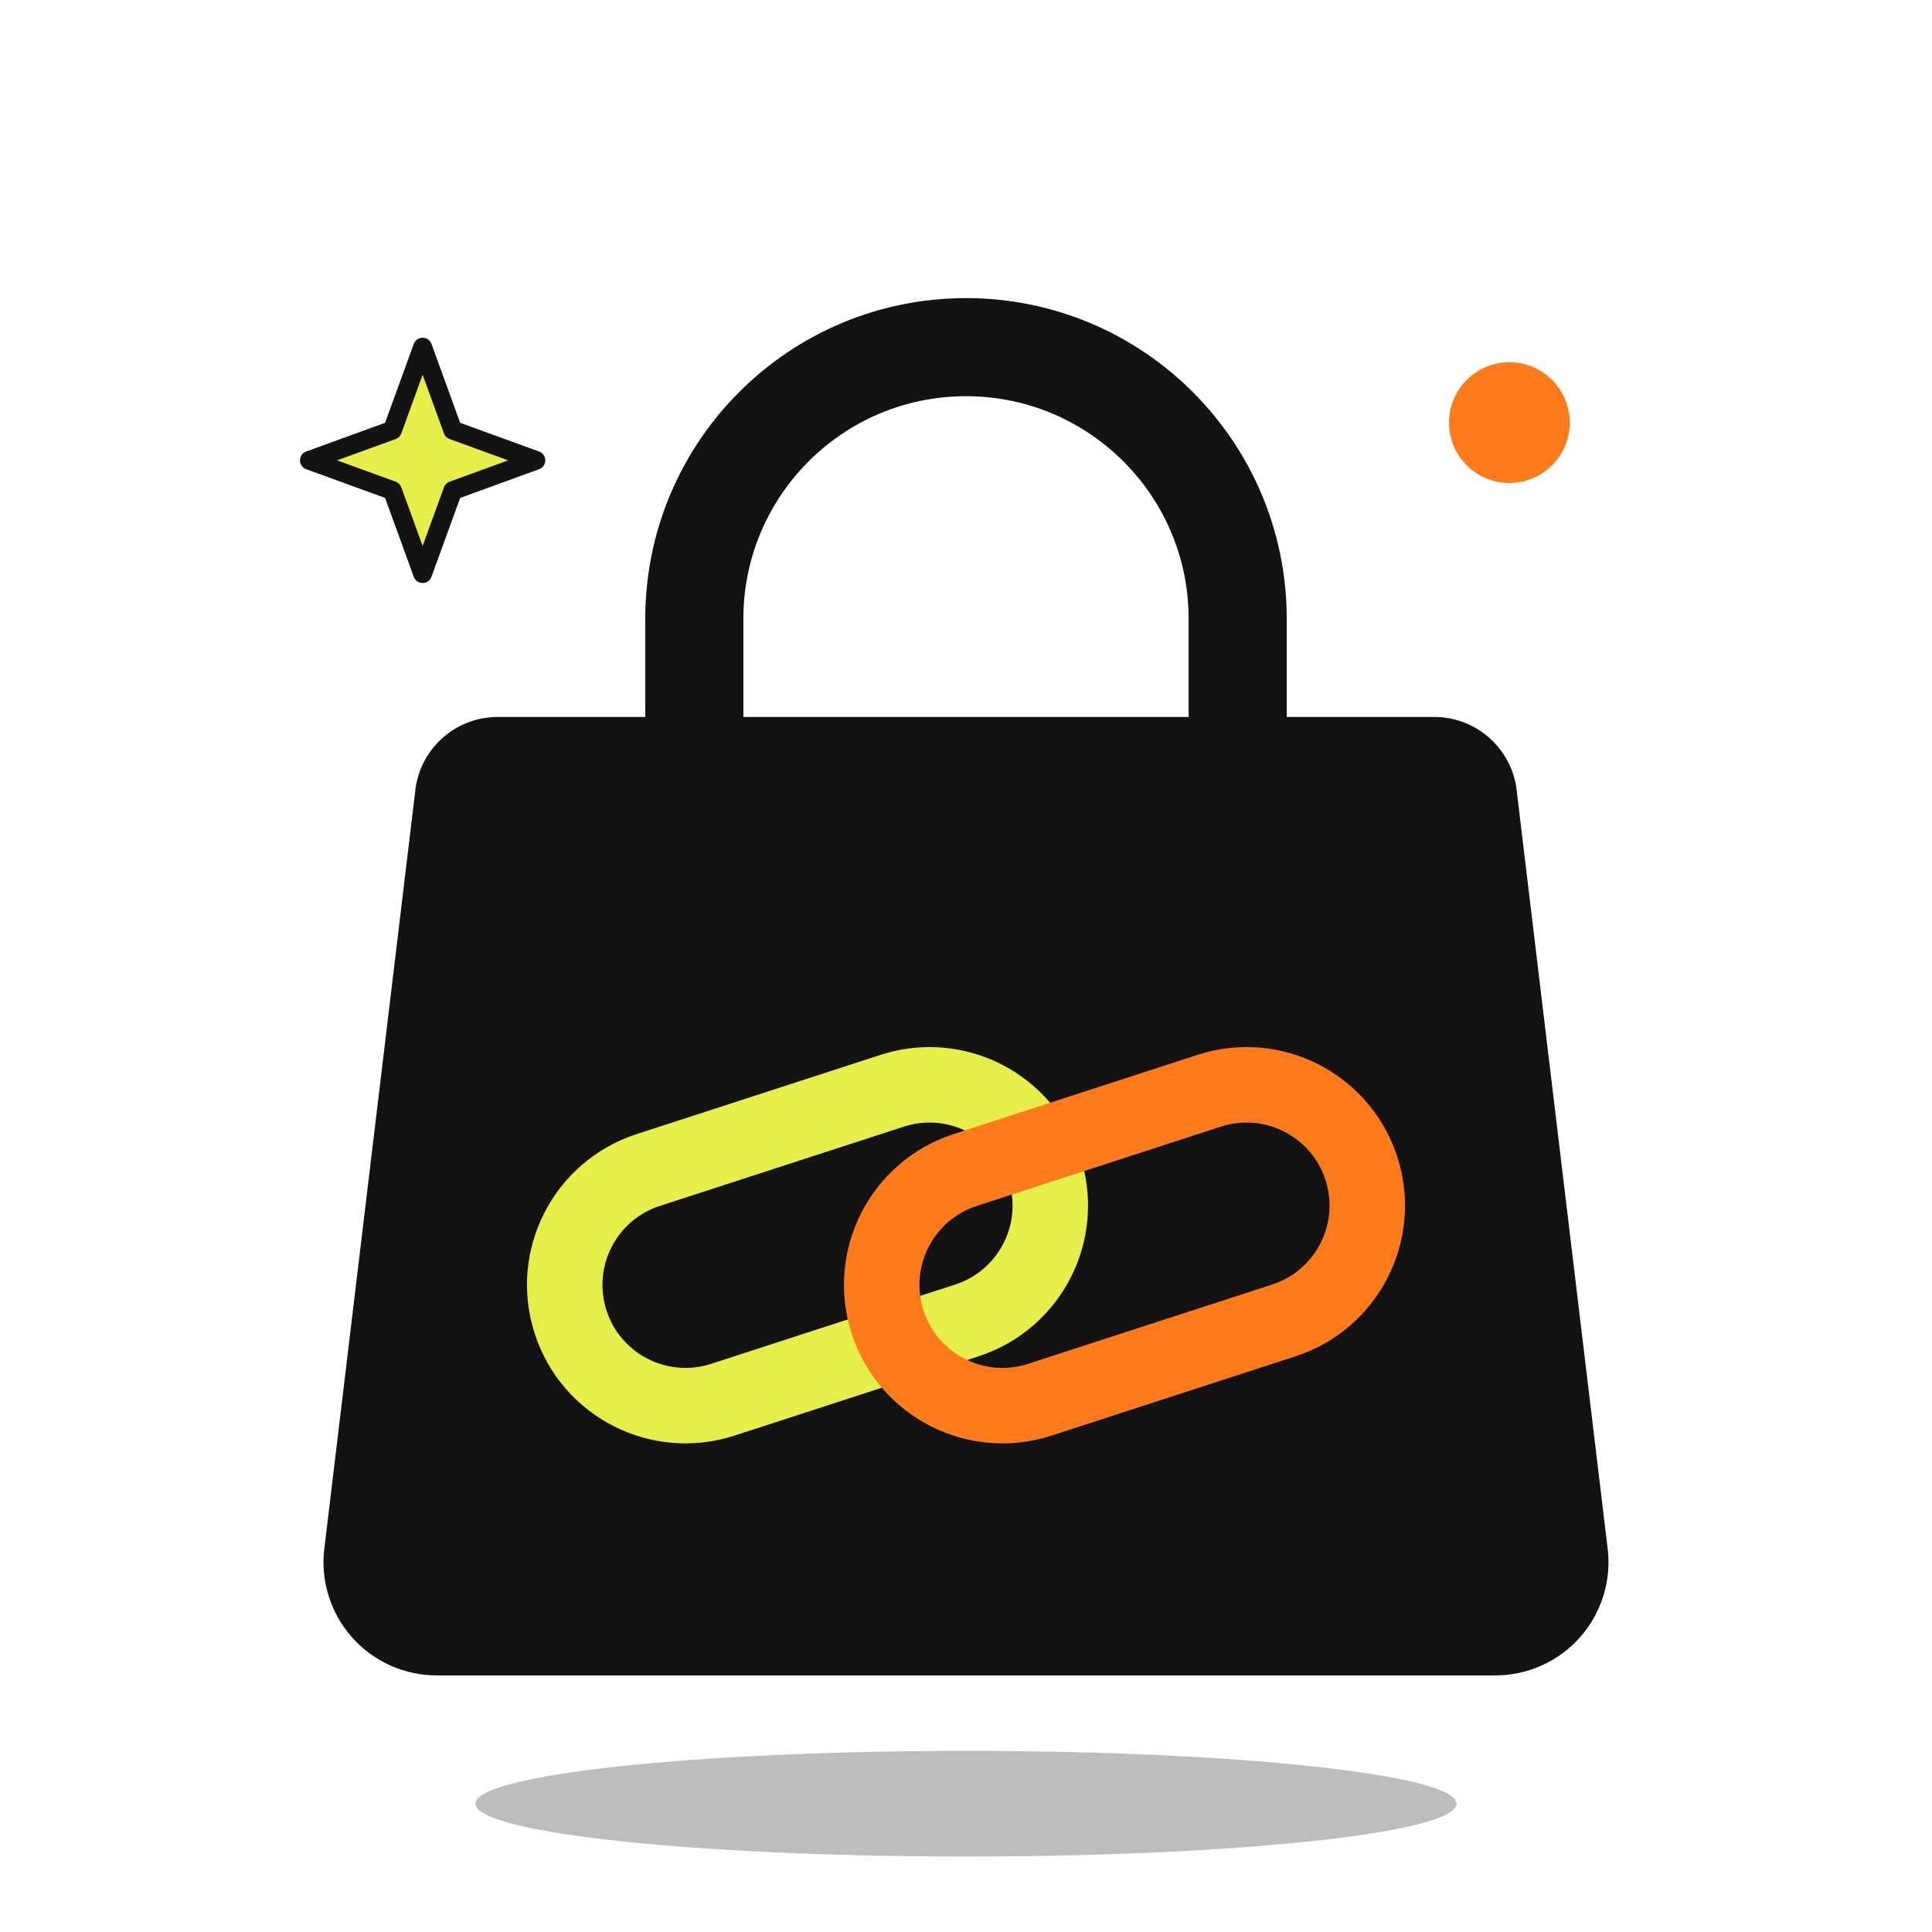
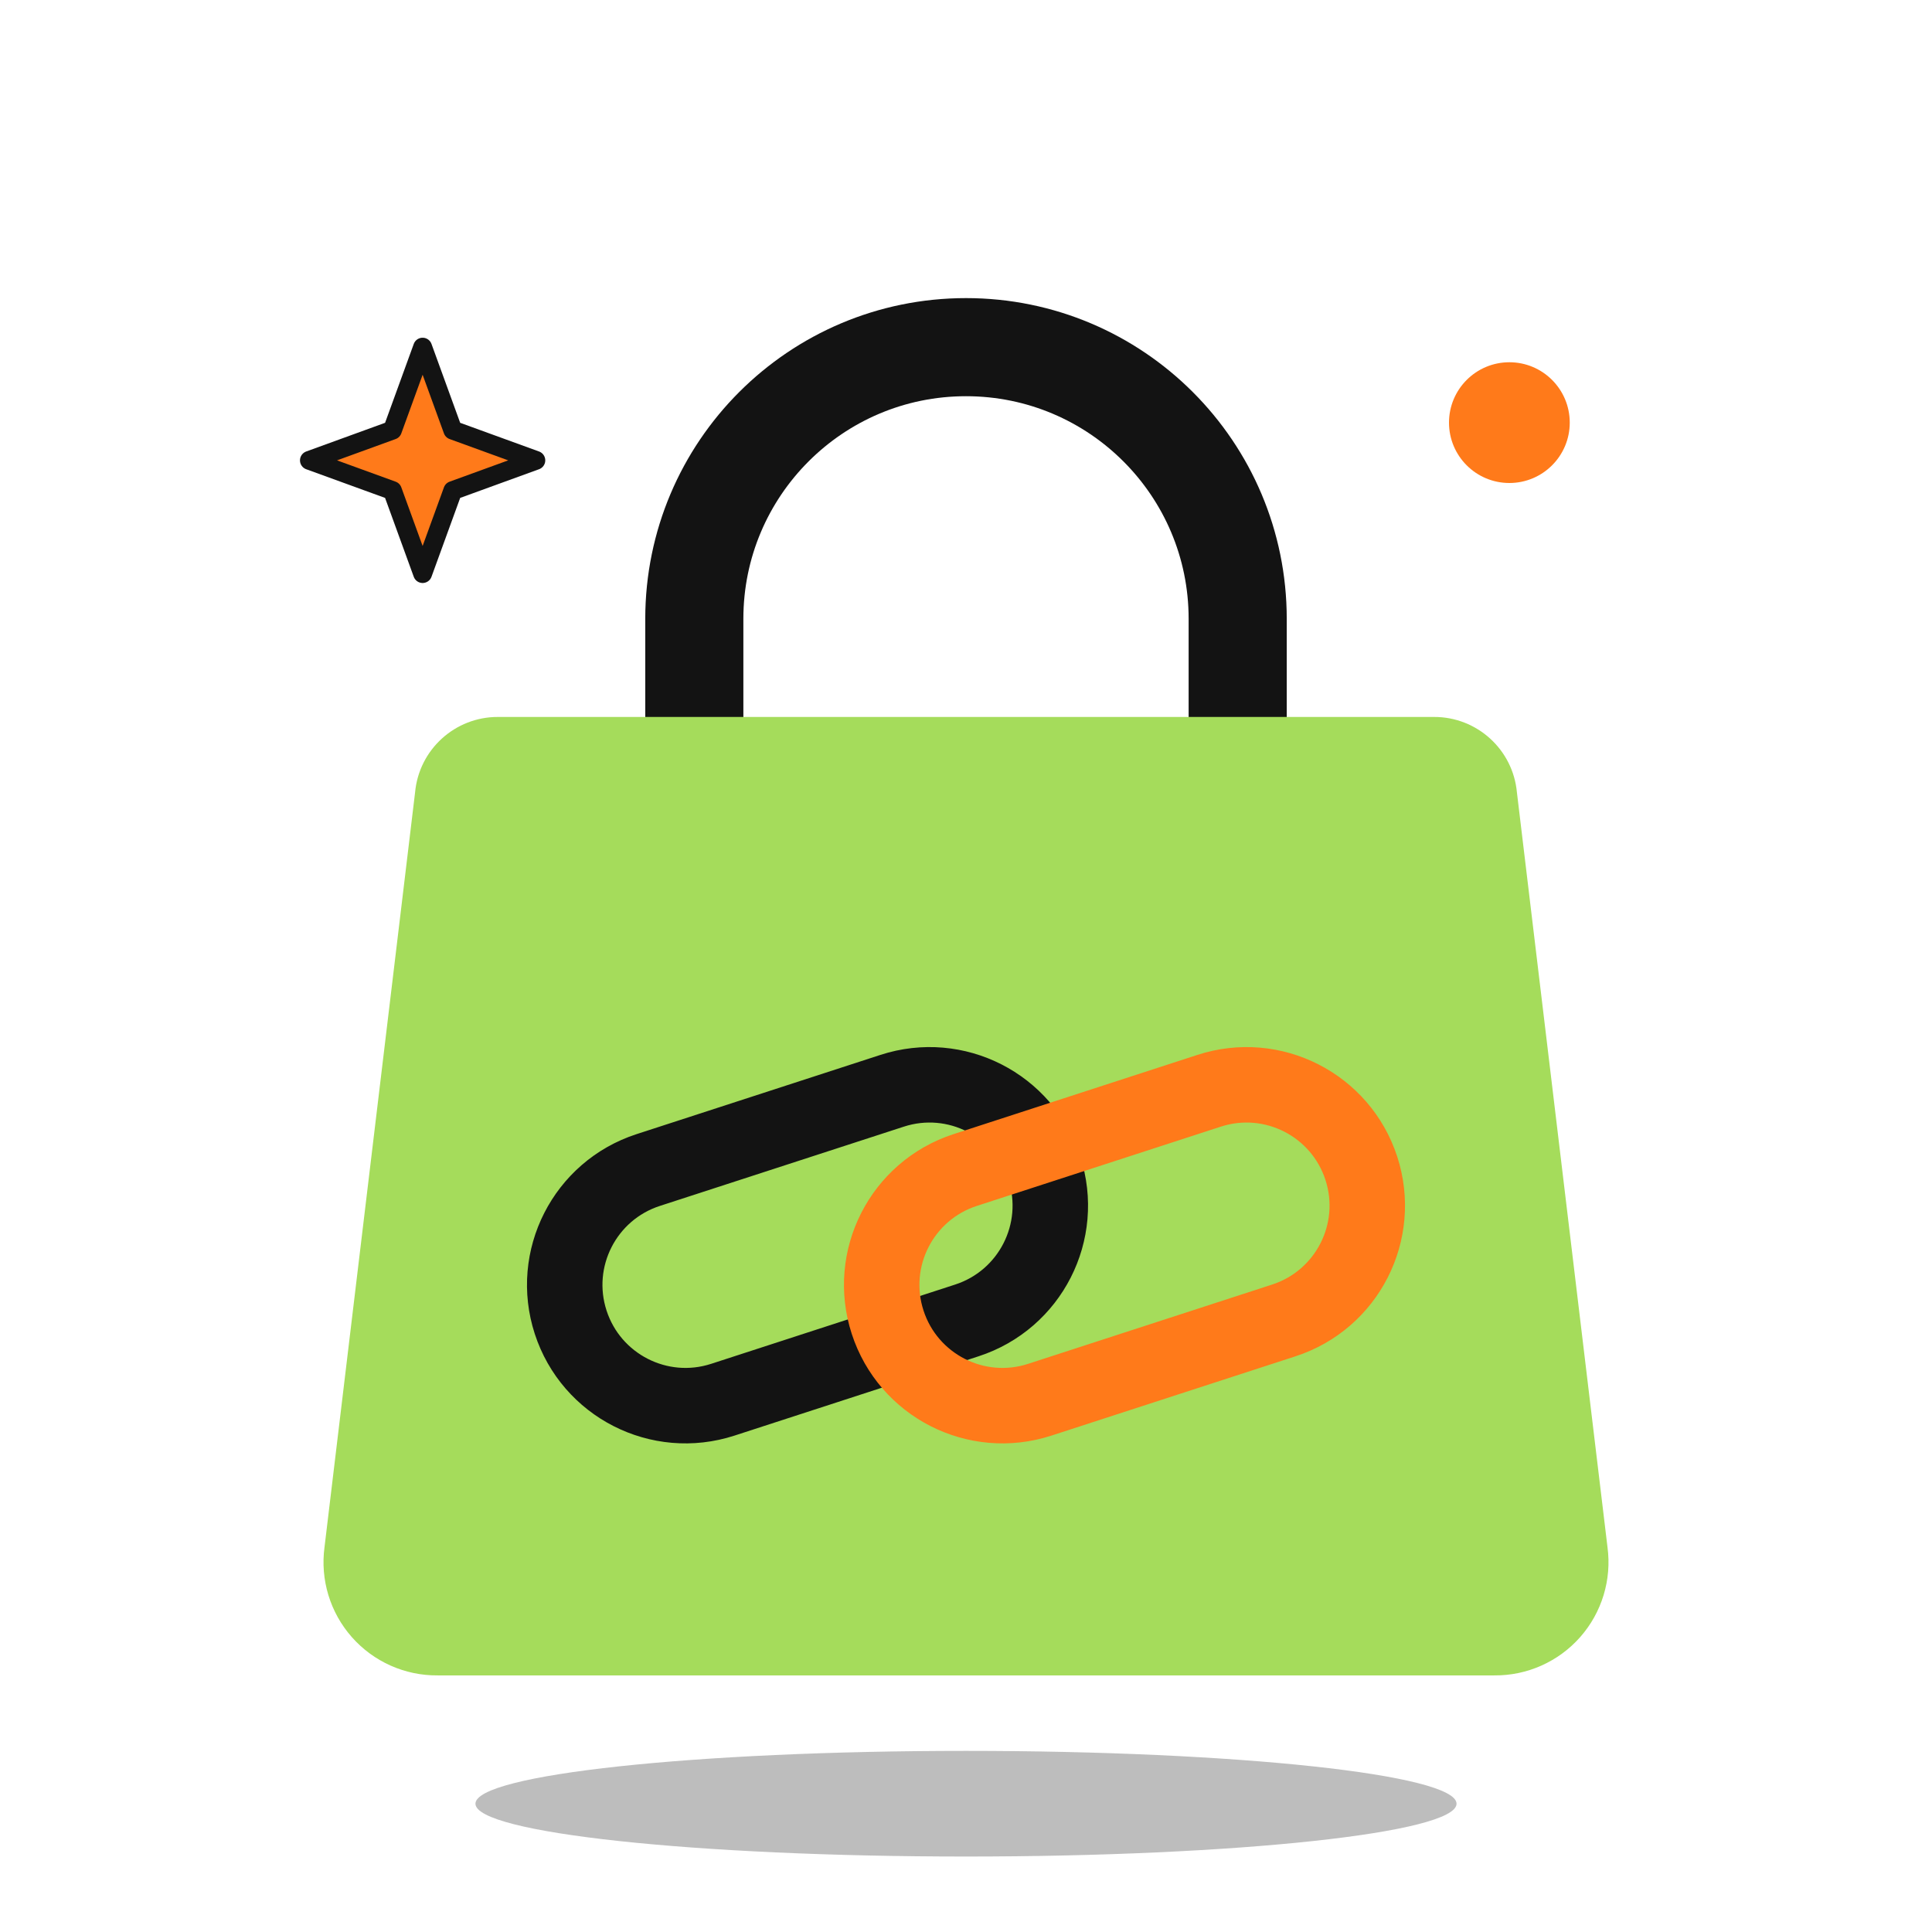
<svg xmlns="http://www.w3.org/2000/svg" viewBox="0 0 512 512" role="img" aria-label="Ventas Link">
  <style>
    .bolsa{transform-origin:256px 440px;animation:salto 2.4s cubic-bezier(.3,.7,.4,1) infinite}
    .asa{transform-origin:256px 190px;animation:asa 2.4s ease-in-out infinite}
    .a1{transform-origin:214px 330px;animation:giro1 2.4s ease-in-out infinite}
    .a2{transform-origin:298px 330px;animation:giro2 2.4s ease-in-out infinite}
    .punto{transform-origin:400px 112px;animation:pop 2.4s ease-in-out infinite}
    .chispa{transform-origin:112px 120px;animation:pop 2.4s ease-in-out .5s infinite}
    .sombra{transform-origin:256px 470px;animation:sombra 2.4s cubic-bezier(.3,.7,.4,1) infinite}
    @keyframes salto{0%,100%{transform:translateY(0) scale(1.04,.94)}30%{transform:translateY(-38px) scale(.96,1.05)}55%{transform:translateY(0) scale(1.05,.93)}70%{transform:translateY(-8px) scale(1,1)}85%{transform:translateY(0) scale(1.01,.99)}}
    @keyframes asa{0%,100%{transform:rotate(0)}30%{transform:rotate(-6deg)}55%{transform:rotate(4deg)}75%{transform:rotate(-2deg)}}
    @keyframes giro1{0%,100%{transform:rotate(0)}35%{transform:rotate(-14deg)}60%{transform:rotate(8deg)}}
    @keyframes giro2{0%,100%{transform:rotate(0)}35%{transform:rotate(14deg)}60%{transform:rotate(-8deg)}}
    @keyframes pop{0%,100%{transform:scale(.6);opacity:.5}35%{transform:scale(1.25);opacity:1}60%{transform:scale(1)}}
    @keyframes sombra{0%,100%{transform:scaleX(1);opacity:.28}30%{transform:scaleX(.7);opacity:.14}55%{transform:scaleX(1.05);opacity:.3}}
    @media (prefers-reduced-motion:reduce){.bolsa,.asa,.a1,.a2,.punto,.chispa,.sombra{animation:none}}
  </style>
  <ellipse class="sombra" cx="256" cy="478" rx="130" ry="14" fill="#131313" opacity=".28" />
  <g class="bolsa">
    <path class="asa" d="M184 190v-26a72 72 0 0 1 144 0v26" fill="none" stroke="#131313" stroke-width="26" stroke-linecap="round" />
-     <path d="M132 190h248a22 22 0 0 1 22 20l24 200a30 30 0 0 1-30 34H116a30 30 0 0 1-30-34l24-200a22 22 0 0 1 22-20z" fill="#131313" />
+     <path d="M132 190h248a22 22 0 0 1 22 20l24 200a30 30 0 0 1-30 34H116a30 30 0 0 1-30-34l24-200a22 22 0 0 1 22-20z" fill="#a5dc5b" />
    <g fill="none" stroke-width="20" stroke-linecap="round">
-       <rect class="a1" x="148" y="298" width="132" height="64" rx="32" stroke="#e6ee4a" transform="rotate(-18 214 330)" />
+       <rect class="a1" x="148" y="298" width="132" height="64" rx="32" stroke="#131313" transform="rotate(-18 214 330)" />
      <rect class="a2" x="232" y="298" width="132" height="64" rx="32" stroke="#ff7a1a" transform="rotate(-18 298 330)" />
    </g>
  </g>
  <circle class="punto" cx="400" cy="112" r="16" fill="#ff7a1a" />
-   <path class="chispa" d="M112 92l8 22 22 8-22 8-8 22-8-22-22-8 22-8z" fill="#e6ee4a" stroke="#131313" stroke-width="5" stroke-linejoin="round" />
+   <path class="chispa" d="M112 92l8 22 22 8-22 8-8 22-8-22-22-8 22-8z" fill="#ff7a1a" stroke="#131313" stroke-width="5" stroke-linejoin="round" />
</svg>
